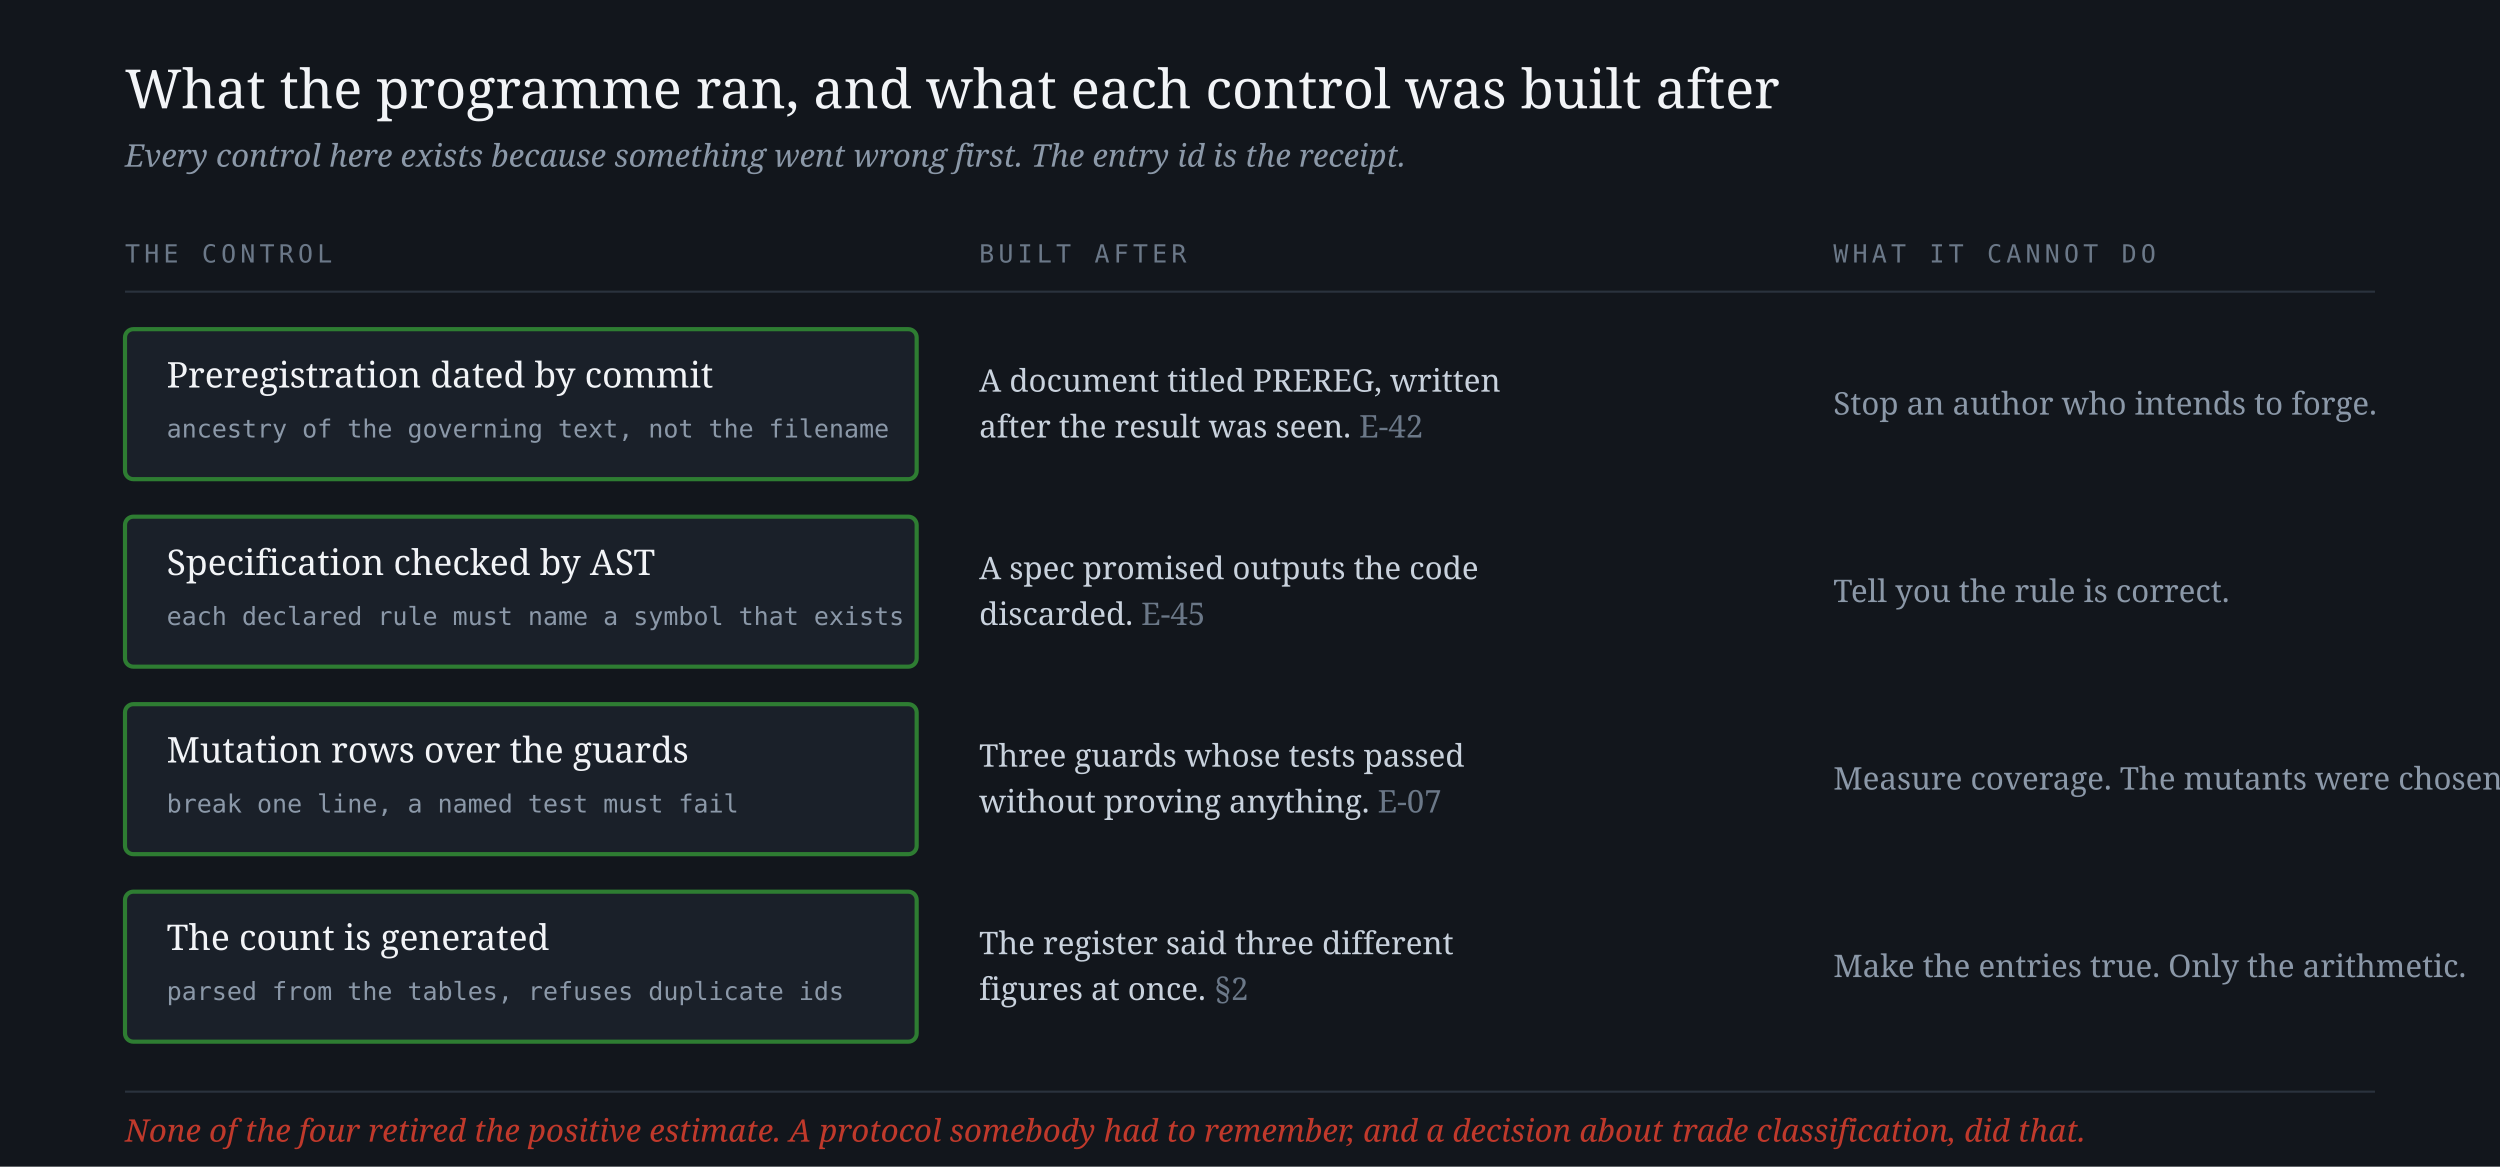
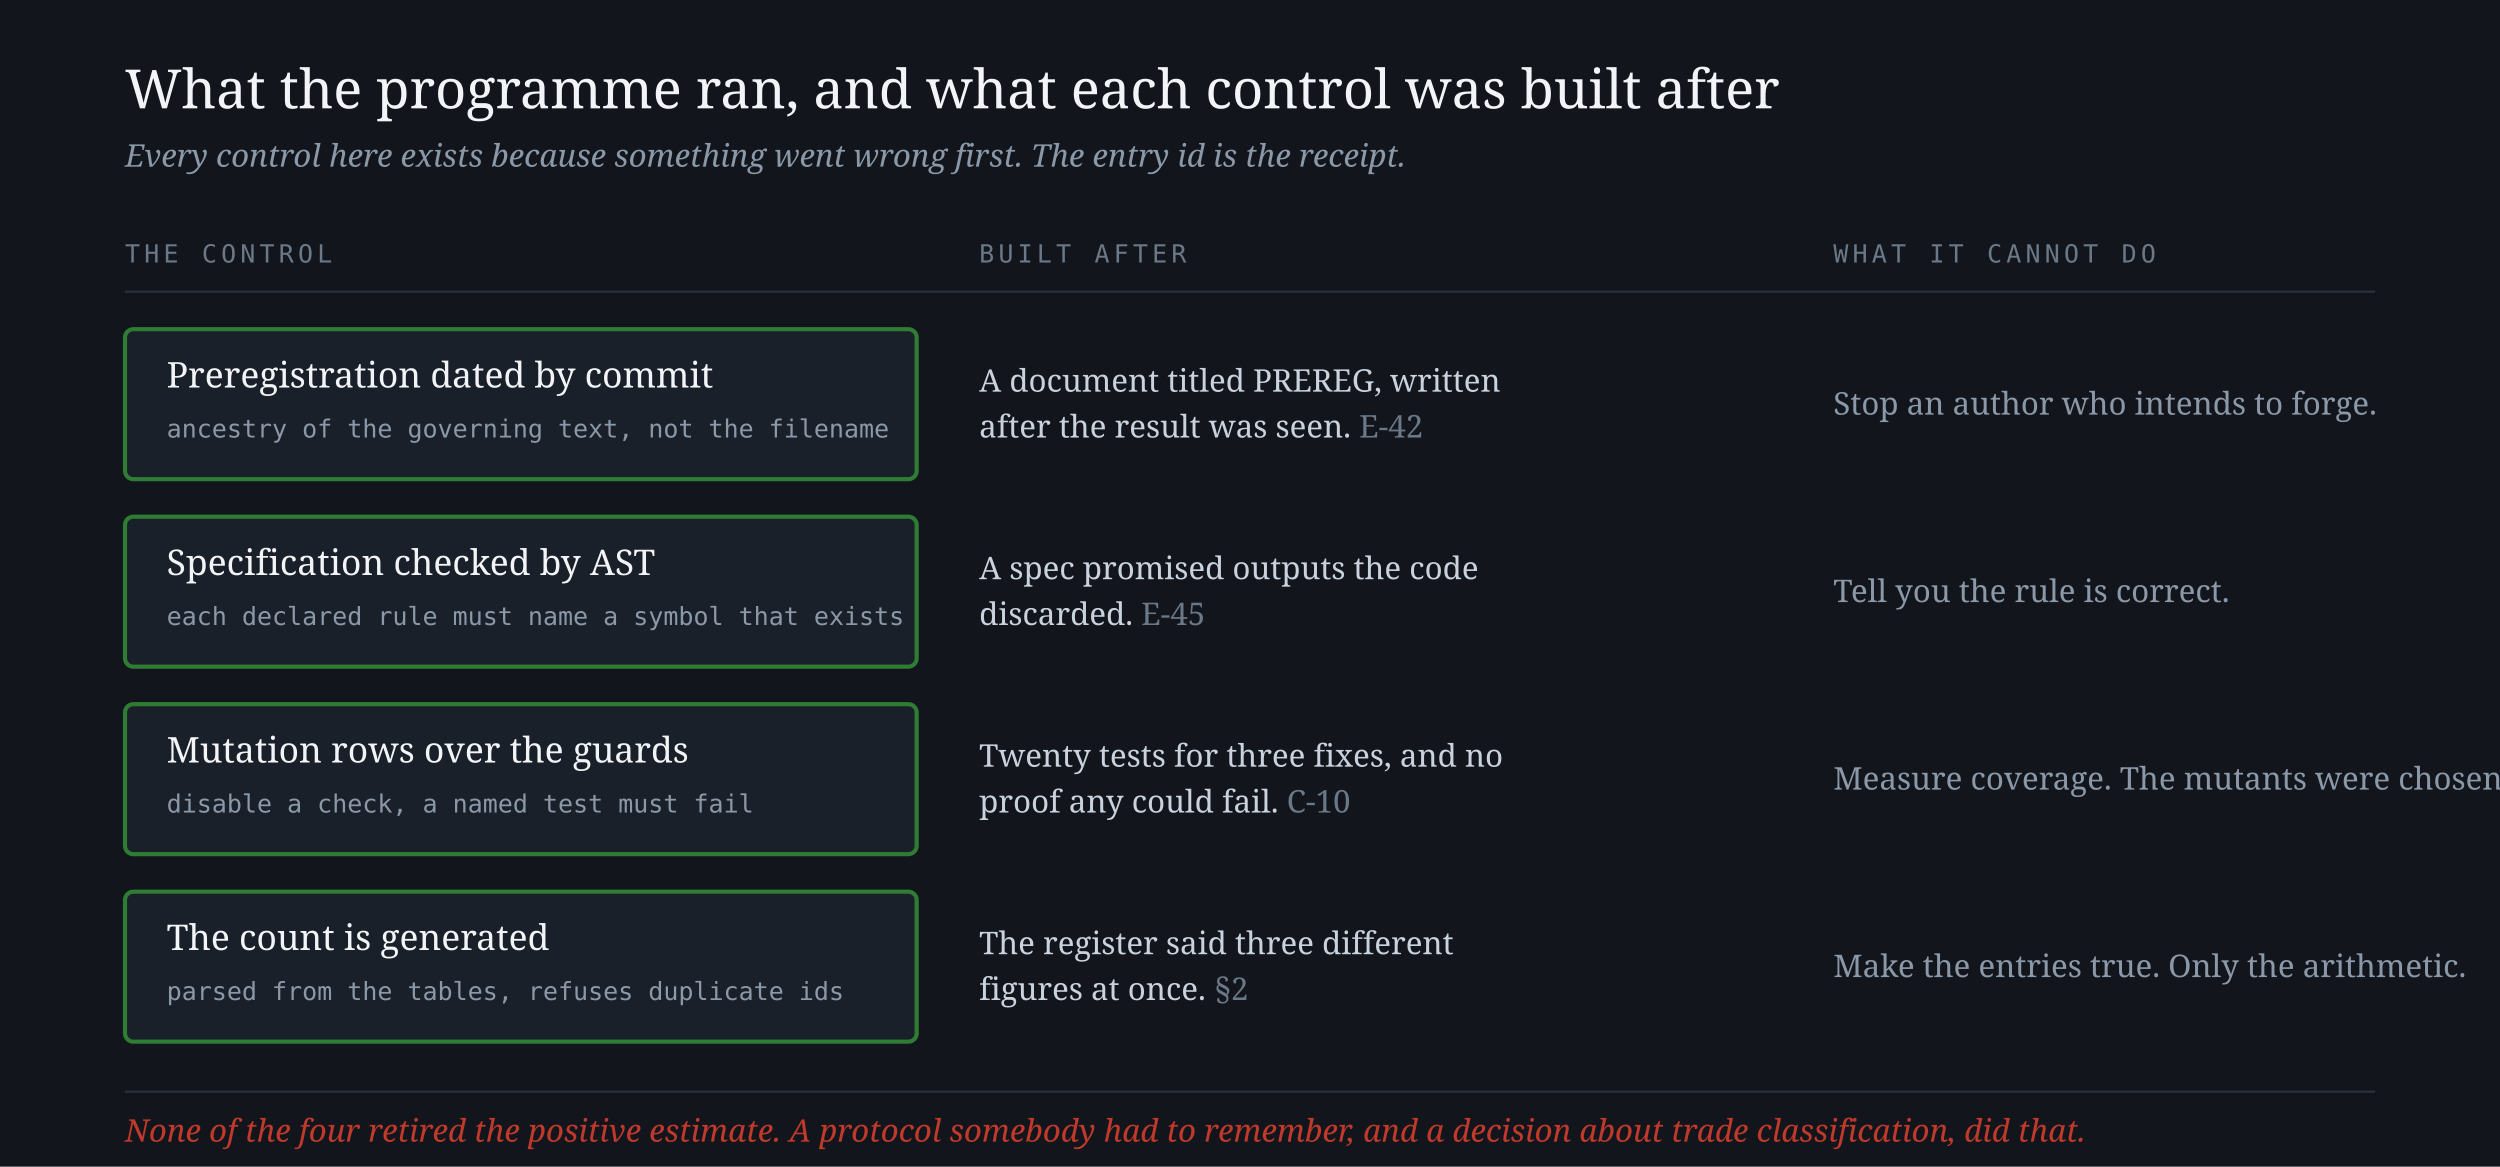
<svg xmlns="http://www.w3.org/2000/svg" viewBox="0 0 1200 560" width="1200" height="560" role="img" aria-label="Diagram: the four controls the programme ran, what each one was built after, and which of them was on the causal path when the one positive estimate was retired.">
  <rect width="1200" height="560" fill="#12161C" />
  <text x="60" y="52" font-family="Georgia, serif" font-size="26" fill="#F2F4F7">What the programme ran, and what each control was built after</text>
  <text x="60" y="80" font-family="Georgia, serif" font-size="15" font-style="italic" fill="#8B98A8">Every control here exists because something went wrong first. The entry id is the receipt.</text>
  <g font-family="'SF Mono', Consolas, monospace" font-size="12" fill="#6B7888" letter-spacing="2">
    <text x="60" y="126">THE CONTROL</text>
    <text x="470" y="126">BUILT AFTER</text>
    <text x="880" y="126">WHAT IT CANNOT DO</text>
  </g>
  <line x1="60" y1="140" x2="1140" y2="140" stroke="#2A323D" stroke-width="1" />
  <rect x="60" y="158" width="380" height="72" rx="4" fill="#1A2029" stroke="#2E7D32" stroke-width="2" />
  <text x="80" y="186" font-family="Georgia, serif" font-size="17" fill="#F2F4F7">Preregistration dated by commit</text>
  <text x="80" y="210" font-family="'SF Mono', Consolas, monospace" font-size="12" fill="#8B98A8">ancestry of the governing text, not the filename</text>
  <text x="470" y="188" font-family="Georgia, serif" font-size="15" fill="#C9D2DD">A document titled PREREG, written</text>
  <text x="470" y="210" font-family="Georgia, serif" font-size="15" fill="#C9D2DD">after the result was seen.  <tspan fill="#6B7888">E-42</tspan>
  </text>
  <text x="880" y="199" font-family="Georgia, serif" font-size="15" fill="#8B98A8">Stop an author who intends to forge.</text>
  <rect x="60" y="248" width="380" height="72" rx="4" fill="#1A2029" stroke="#2E7D32" stroke-width="2" />
  <text x="80" y="276" font-family="Georgia, serif" font-size="17" fill="#F2F4F7">Specification checked by AST</text>
  <text x="80" y="300" font-family="'SF Mono', Consolas, monospace" font-size="12" fill="#8B98A8">each declared rule must name a symbol that exists</text>
  <text x="470" y="278" font-family="Georgia, serif" font-size="15" fill="#C9D2DD">A spec promised outputs the code</text>
  <text x="470" y="300" font-family="Georgia, serif" font-size="15" fill="#C9D2DD">discarded.  <tspan fill="#6B7888">E-45</tspan>
  </text>
  <text x="880" y="289" font-family="Georgia, serif" font-size="15" fill="#8B98A8">Tell you the rule is correct.</text>
  <rect x="60" y="338" width="380" height="72" rx="4" fill="#1A2029" stroke="#2E7D32" stroke-width="2" />
  <text x="80" y="366" font-family="Georgia, serif" font-size="17" fill="#F2F4F7">Mutation rows over the guards</text>
-   <text x="80" y="390" font-family="'SF Mono', Consolas, monospace" font-size="12" fill="#8B98A8">break one line, a named test must fail</text>
-   <text x="470" y="368" font-family="Georgia, serif" font-size="15" fill="#C9D2DD">Three guards whose tests passed</text>
-   <text x="470" y="390" font-family="Georgia, serif" font-size="15" fill="#C9D2DD">without proving anything.  <tspan fill="#6B7888">E-07</tspan>
+   <text x="80" y="390" font-family="'SF Mono', Consolas, monospace" font-size="12" fill="#8B98A8">disable a check, a named test must fail</text>
+   <text x="470" y="368" font-family="Georgia, serif" font-size="15" fill="#C9D2DD">Twenty tests for three fixes, and no</text>
+   <text x="470" y="390" font-family="Georgia, serif" font-size="15" fill="#C9D2DD">proof any could fail.  <tspan fill="#6B7888">C-10</tspan>
  </text>
  <text x="880" y="379" font-family="Georgia, serif" font-size="15" fill="#8B98A8">Measure coverage. The mutants were chosen.</text>
  <rect x="60" y="428" width="380" height="72" rx="4" fill="#1A2029" stroke="#2E7D32" stroke-width="2" />
  <text x="80" y="456" font-family="Georgia, serif" font-size="17" fill="#F2F4F7">The count is generated</text>
  <text x="80" y="480" font-family="'SF Mono', Consolas, monospace" font-size="12" fill="#8B98A8">parsed from the tables, refuses duplicate ids</text>
  <text x="470" y="458" font-family="Georgia, serif" font-size="15" fill="#C9D2DD">The register said three different</text>
  <text x="470" y="480" font-family="Georgia, serif" font-size="15" fill="#C9D2DD">figures at once.  <tspan fill="#6B7888">§2</tspan>
  </text>
  <text x="880" y="469" font-family="Georgia, serif" font-size="15" fill="#8B98A8">Make the entries true. Only the arithmetic.</text>
  <line x1="60" y1="524" x2="1140" y2="524" stroke="#2A323D" stroke-width="1" />
  <text x="60" y="548" font-family="Georgia, serif" font-size="15" font-style="italic" fill="#C0392B">None of the four retired the positive estimate. A protocol somebody had to remember, and a decision about trade classification, did that.</text>
</svg>
